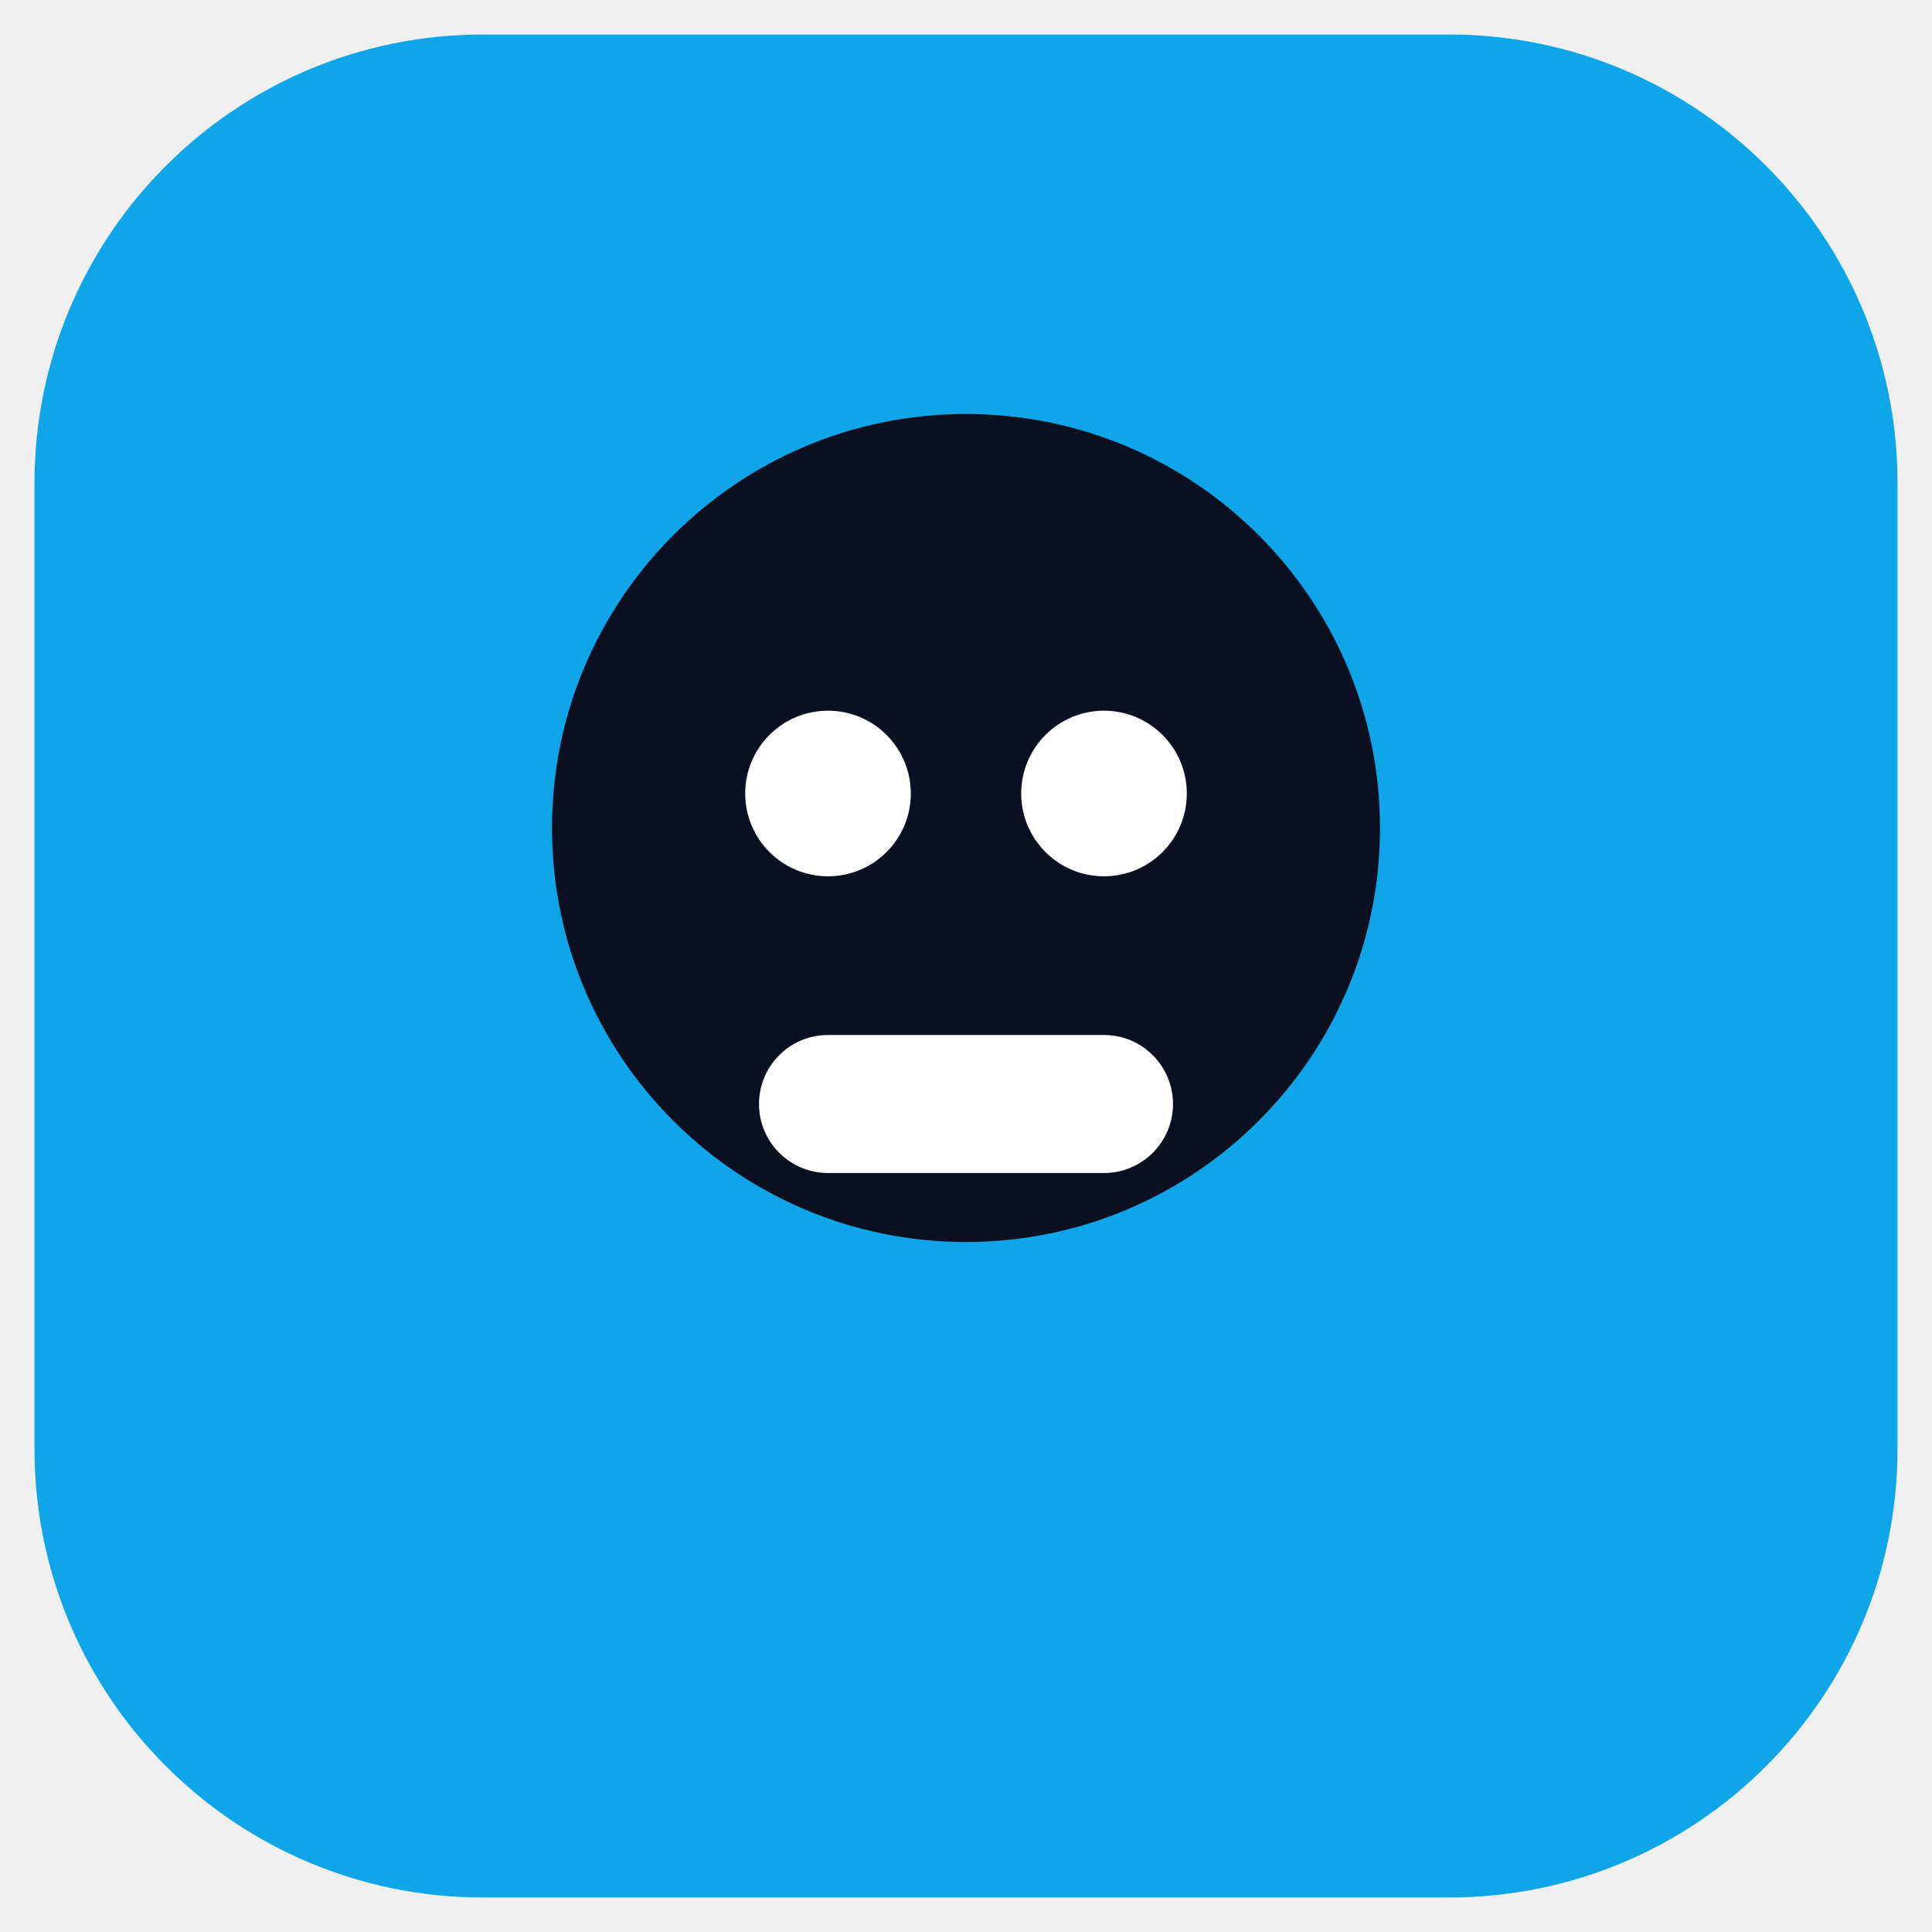
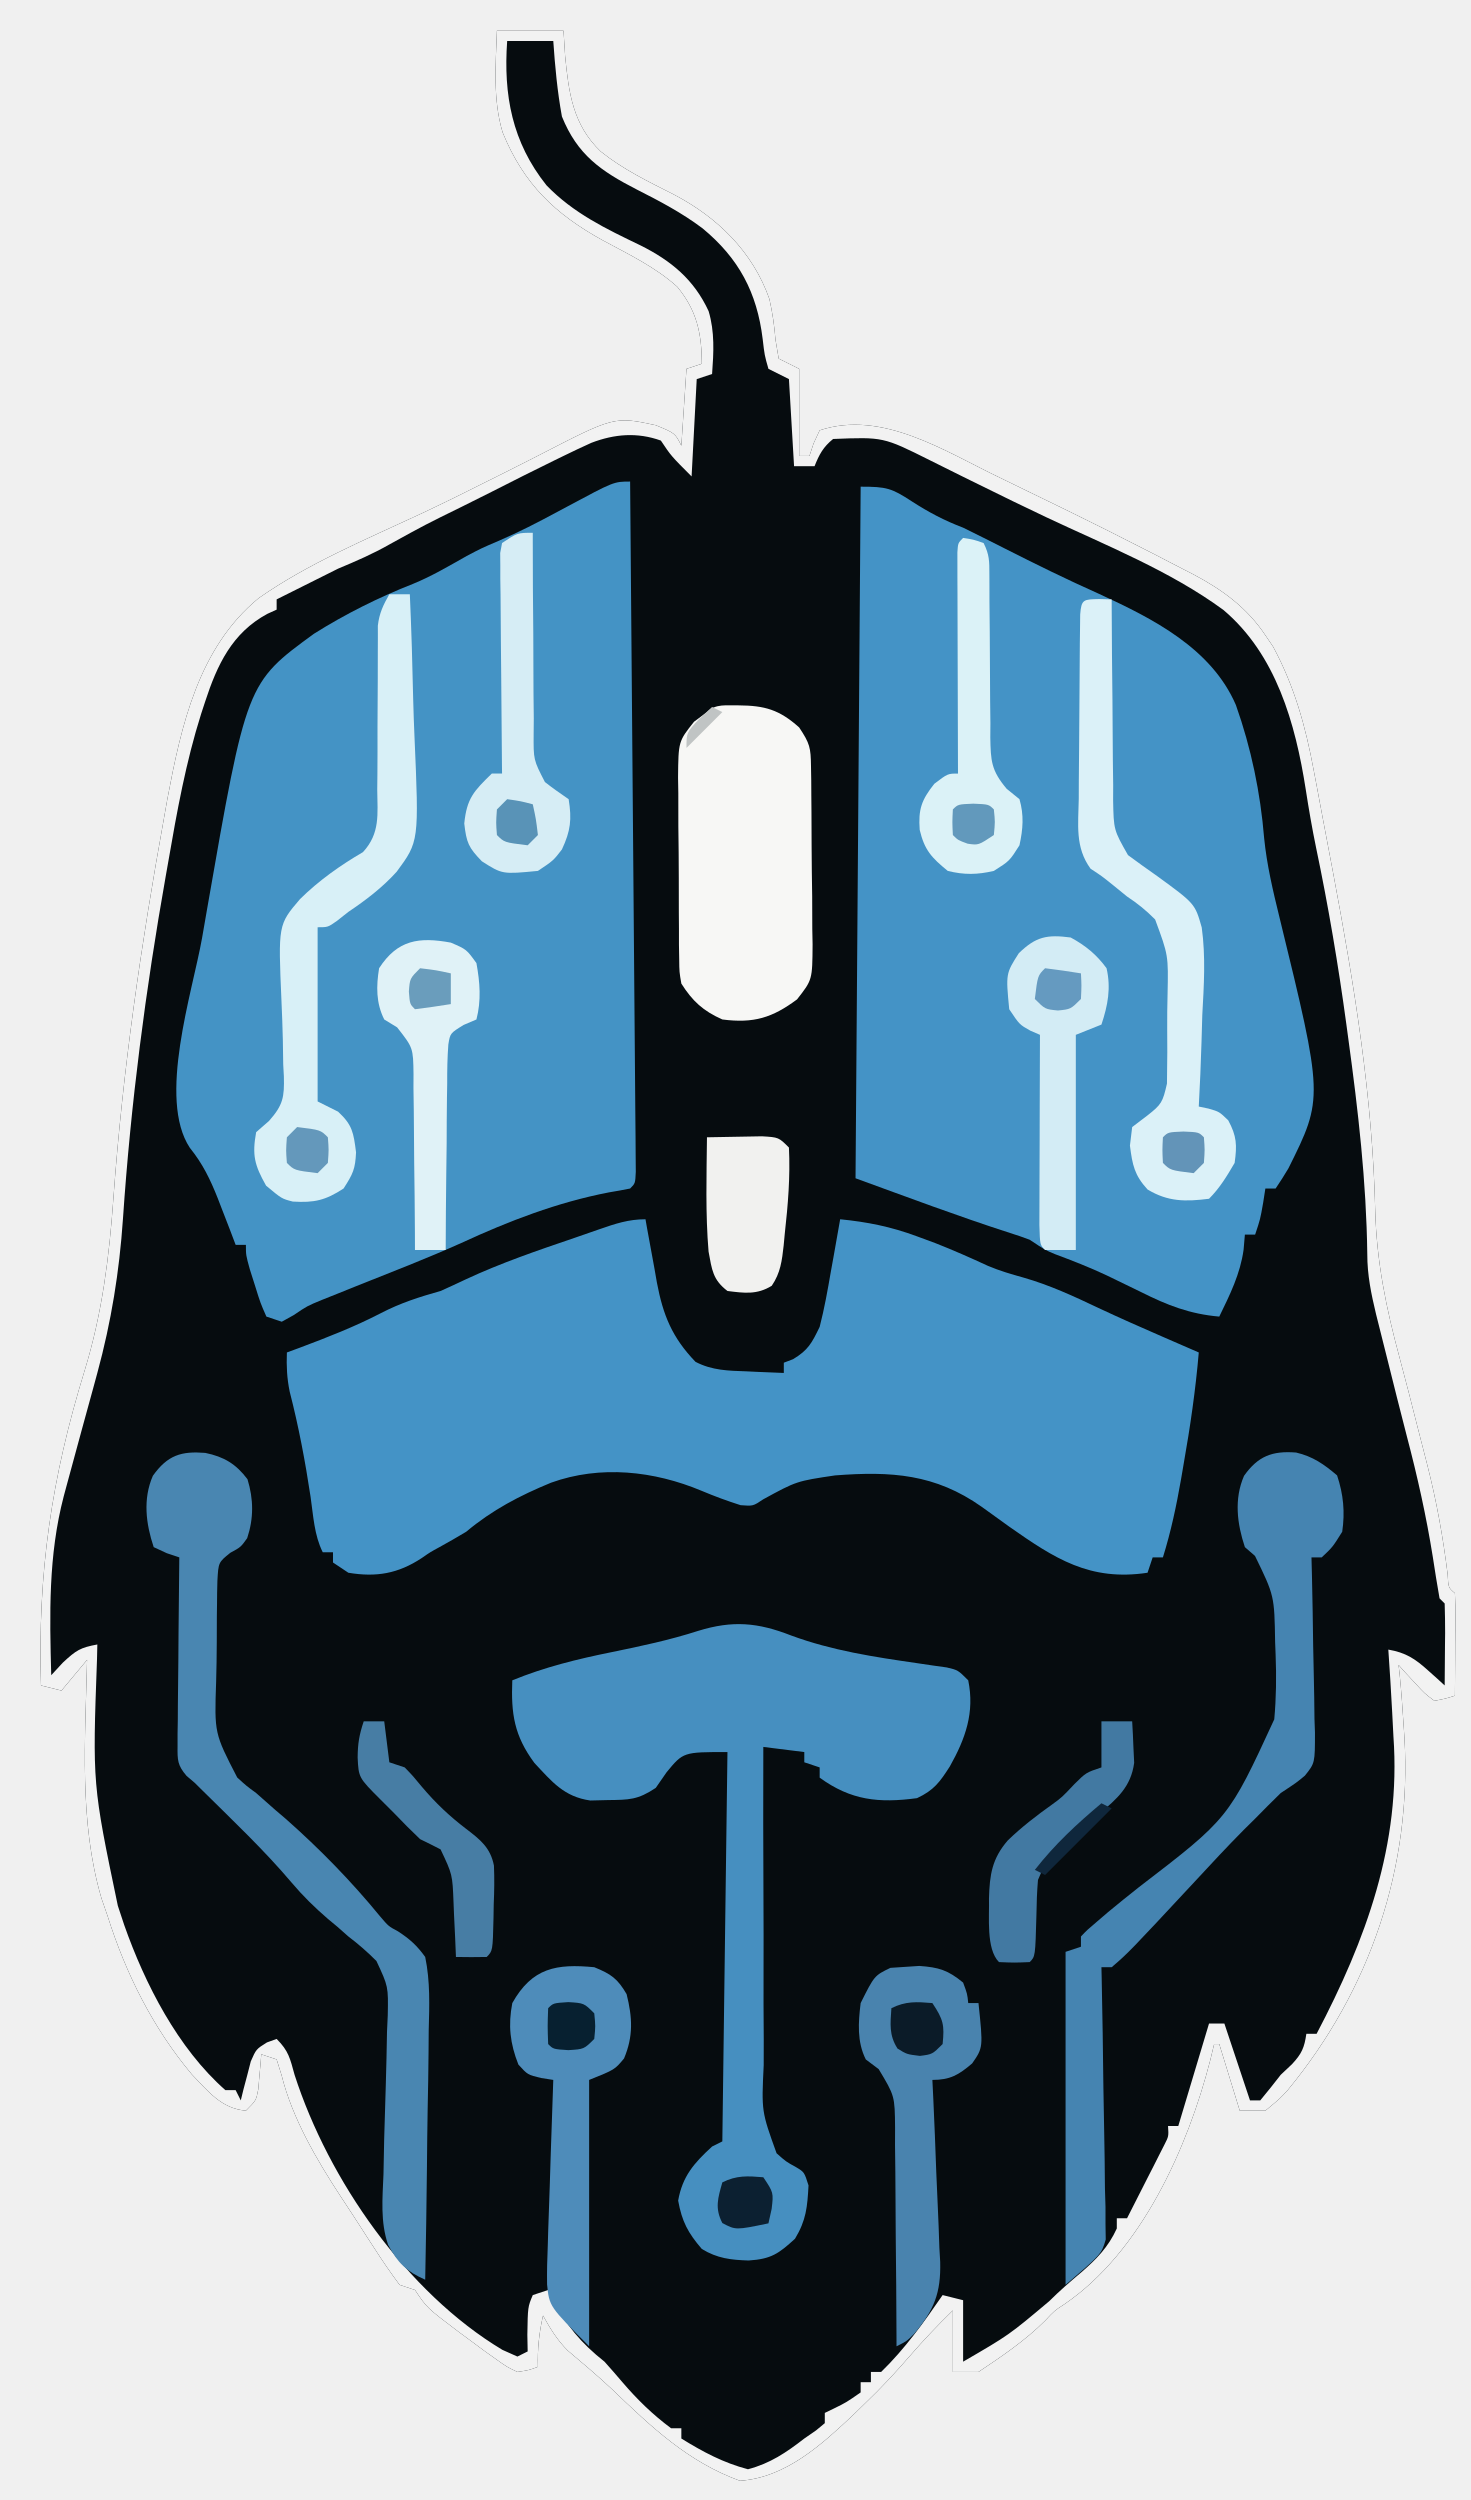
- <svg xmlns="http://www.w3.org/2000/svg" width="28" height="28" viewBox="0 0 28 28" fill="none">
-   <rect x="1" y="1" width="26" height="26" rx="6" fill="#0ea5e9" stroke="#0ea5e9" />
-   <circle cx="14" cy="12" r="6" fill="#0b1020" />
-   <circle cx="12" cy="11.5" r="1.2" fill="white" />
-   <circle cx="16" cy="11.5" r="1.2" fill="white" />
-   <rect x="11" y="15" width="6" height="2" rx="1" fill="white" />
+ <svg xmlns="http://www.w3.org/2000/svg" id="svg" version="1.1" style="display: block;" viewBox="0 0 287 488">
+   <path d="M0 0 C4.29 0 8.58 0 13 0 C13.103 1.629 13.206 3.259 13.312 4.938 C14.017 12.156 14.831 18.355 20.25 23.562 C24.614 27.07 29.518 29.424 34.485 31.945 C43.034 36.402 49.935 43.13 53.188 52.375 C53.804 55.124 54.149 57.535 54.375 60.312 C54.581 61.529 54.788 62.746 55 64 C56.32 64.66 57.64 65.32 59 66 C59 71.61 59 77.22 59 83 C59.66 83 60.32 83 61 83 C61.402 81.793 61.402 81.793 61.812 80.562 C62.204 79.717 62.596 78.871 63 78 C75.226 73.925 87.542 82.171 98.312 87.312 C102.215 89.195 106.109 91.093 110 93 C111.169 93.572 111.169 93.572 112.361 94.155 C116.928 96.397 121.472 98.681 126 101 C126.671 101.342 127.341 101.683 128.032 102.035 C130.068 103.077 132.097 104.13 134.125 105.188 C134.729 105.496 135.333 105.805 135.955 106.124 C141.679 109.147 146.533 112.717 150.125 118.188 C150.809 119.199 150.809 119.199 151.508 120.23 C155.666 127.948 157.847 135.796 159.438 144.375 C159.644 145.455 159.851 146.535 160.064 147.648 C160.5 149.938 160.93 152.23 161.354 154.522 C161.987 157.927 162.637 161.329 163.289 164.73 C167.354 186.303 170.935 208.207 171.438 230.188 C171.699 240.243 173.573 249.362 176.203 259.045 C177.433 263.604 178.597 268.179 179.755 272.757 C180.357 275.134 180.968 277.509 181.588 279.882 C183.409 286.996 184.68 294.027 185.581 301.317 C185.716 303.913 185.716 303.913 187 305 C187.087 306.489 187.107 307.981 187.098 309.473 C187.094 310.372 187.091 311.271 187.088 312.197 C187.08 313.143 187.071 314.088 187.062 315.062 C187.058 316.012 187.053 316.961 187.049 317.939 C187.037 320.293 187.021 322.646 187 325 C185.12 325.59 185.12 325.59 183 326 C181.078 324.566 181.078 324.566 179.25 322.562 C178.636 321.904 178.023 321.245 177.391 320.566 C176.932 320.049 176.473 319.533 176 319 C176.072 319.634 176.144 320.268 176.219 320.922 C176.553 324.279 176.788 327.633 177 331 C177.071 332.07 177.071 332.07 177.144 333.161 C178.621 358.438 170.484 382.392 154.406 401.938 C152.875 403.625 152.875 403.625 150 406 C148.35 406 146.7 406 145 406 C143.68 401.71 142.36 397.42 141 393 C140.67 393 140.34 393 140 393 C139.755 394.018 139.51 395.037 139.258 396.086 C134.84 413.237 125.784 433.571 110.734 443.809 C108.859 445.019 108.859 445.019 107 447 C103.128 450.872 98.546 453.969 94 457 C92.35 457 90.7 457 89 457 C89 453.04 89 449.08 89 445 C86.019 447.891 83.218 450.86 80.5 454 C77.774 457.135 75.009 460.131 72 463 C71.292 463.691 70.585 464.382 69.855 465.094 C63.526 471.075 56.482 477.615 47.438 478.25 C37.298 474.563 30.169 467.763 22.528 460.438 C19.715 457.79 16.757 455.306 13.805 452.816 C11.741 450.74 10.411 448.555 9 446 C8.222 449.406 7.9 452.508 8 456 C6.262 456.656 6.262 456.656 4 457 C1.957 456.031 1.957 456.031 -0.188 454.5 C-0.966 453.947 -1.745 453.394 -2.547 452.824 C-3.356 452.222 -4.166 451.62 -5 451 C-5.83 450.388 -6.66 449.775 -7.516 449.145 C-13.678 444.483 -13.678 444.483 -16 441 C-16.99 440.67 -17.98 440.34 -19 440 C-20.729 437.676 -22.318 435.373 -23.875 432.938 C-24.323 432.248 -24.772 431.558 -25.234 430.848 C-26.113 429.492 -26.989 428.134 -27.861 426.773 C-28.734 425.414 -29.624 424.064 -30.52 422.719 C-35.188 415.6 -39.968 407.412 -42.02 399.129 C-42.505 397.58 -42.505 397.58 -43 396 C-43.99 395.67 -44.98 395.34 -46 395 C-46.049 395.626 -46.098 396.253 -46.148 396.898 C-46.223 397.716 -46.298 398.533 -46.375 399.375 C-46.445 400.187 -46.514 400.999 -46.586 401.836 C-47 404 -47 404 -49 406 C-53.764 405.621 -56.414 402.178 -59.559 398.914 C-67.147 389.857 -72.456 379.23 -76 368 C-76.392 366.868 -76.784 365.736 -77.188 364.57 C-81.615 349.536 -80.357 333.518 -80 318 C-81.65 319.98 -83.3 321.96 -85 324 C-86.32 323.67 -87.64 323.34 -89 323 C-89.676 300.971 -86.942 282.471 -80.463 261.482 C-77.042 250.321 -75.681 239.387 -74.854 227.788 C-73.043 202.884 -69.453 178.309 -65 153.75 C-64.775 152.484 -64.551 151.219 -64.319 149.915 C-61.618 135.593 -58.246 120.419 -46.527 110.773 C-36.778 103.932 -25.453 99.258 -14.707 94.227 C-10.351 92.18 -6.046 90.044 -1.75 87.875 C-0.451 87.226 0.849 86.578 2.148 85.93 C4.101 84.956 6.048 83.975 7.985 82.974 C22.92 75.261 22.92 75.261 31 77 C34.779 78.559 34.779 78.559 36 81 C36.33 76.05 36.66 71.1 37 66 C37.99 65.67 38.98 65.34 40 65 C39.972 59.045 39.02 54.618 35.191 49.969 C30.926 46.136 25.745 43.652 20.725 40.948 C11.31 35.772 5.212 29.894 1.125 19.875 C-0.821 13.491 -0.235 6.595 0 0 Z " transform="translate(97,6)" style="fill: #060C0F;" />
+   <path d="M0 0 C0.154 17.845 0.302 35.691 0.443 53.536 C0.509 61.821 0.576 70.107 0.648 78.392 C0.711 85.611 0.77 92.83 0.825 100.048 C0.854 103.873 0.885 107.698 0.921 111.522 C0.954 115.118 0.982 118.714 1.007 122.31 C1.021 124.267 1.041 126.224 1.061 128.181 C1.072 129.913 1.072 129.913 1.082 131.679 C1.091 132.688 1.099 133.697 1.107 134.737 C1 137 1 137 0 138 C-1.369 138.28 -2.746 138.522 -4.125 138.75 C-14.226 140.701 -23.643 144.331 -32.947 148.629 C-39.703 151.663 -46.621 154.328 -53.5 157.07 C-54.652 157.534 -55.805 157.998 -56.992 158.477 C-58.027 158.89 -59.062 159.303 -60.128 159.729 C-63.046 160.933 -63.046 160.933 -65.688 162.72 C-66.451 163.143 -67.214 163.565 -68 164 C-68.99 163.67 -69.98 163.34 -71 163 C-72.168 160.348 -72.168 160.348 -73.188 157.062 C-73.532 155.981 -73.876 154.899 -74.23 153.785 C-75 151 -75 151 -75 149 C-75.66 149 -76.32 149 -77 149 C-77.375 148.01 -77.75 147.02 -78.137 146 C-78.652 144.666 -79.169 143.333 -79.688 142 C-80.09 140.957 -80.09 140.957 -80.5 139.892 C-81.966 136.204 -83.426 133.173 -85.938 130.062 C-92.286 120.468 -85.458 99.762 -83.562 89.125 C-83.246 87.307 -82.93 85.49 -82.615 83.672 C-74.883 39.315 -74.883 39.315 -61.703 29.699 C-55.619 25.875 -49.1 22.61 -42.414 19.984 C-38.738 18.486 -35.368 16.481 -31.914 14.535 C-29 13 -29 13 -25.633 11.562 C-21.715 9.878 -17.999 7.962 -14.25 5.938 C-13.591 5.586 -12.933 5.235 -12.254 4.873 C-3.171 0 -3.171 0 0 0 Z " transform="translate(123,94)" style="fill: #4493C5;" />
+   <path d="M0 0 C5.068 0 6.02 0.276 10 2.875 C13.271 4.991 16.358 6.619 20 8 C22.677 9.315 25.341 10.648 28 12 C34.135 15.112 40.277 18.138 46.562 20.938 C57.051 25.761 68.467 31.536 73.25 42.625 C76.239 51.067 78.031 59.705 78.762 68.617 C79.281 73.812 80.482 78.894 81.727 83.957 C90.354 119.296 90.354 119.296 83.5 133.062 C82.701 134.396 81.881 135.719 81 137 C80.34 137 79.68 137 79 137 C78.856 137.928 78.711 138.856 78.562 139.812 C78 143 78 143 77 146 C76.34 146 75.68 146 75 146 C74.918 146.969 74.835 147.939 74.75 148.938 C74.1 153.671 72.077 157.74 70 162 C64.198 161.49 59.866 159.784 54.688 157.188 C53.19 156.457 51.691 155.729 50.191 155.004 C49.474 154.656 48.756 154.308 48.016 153.95 C44.704 152.389 41.312 151.067 37.883 149.789 C36 149 36 149 33 147 C31.744 146.52 30.471 146.087 29.188 145.688 C19.028 142.417 9.028 138.647 -1 135 C-0.67 90.45 -0.34 45.9 0 0 Z " transform="translate(168,95)" style="fill: #4493C6;" />
+   <path d="M0 0 C0.1 0.574 0.2 1.149 0.304 1.741 C0.771 4.372 1.26 6.998 1.75 9.625 C1.907 10.529 2.065 11.432 2.227 12.363 C3.432 18.718 5.19 23.084 9.766 27.832 C12.989 29.517 16.188 29.57 19.75 29.688 C20.796 29.739 20.796 29.739 21.863 29.791 C23.575 29.873 25.287 29.938 27 30 C27 29.34 27 28.68 27 28 C27.598 27.773 28.196 27.546 28.812 27.312 C31.773 25.536 32.476 24.142 34 21 C34.923 17.429 35.56 13.821 36.188 10.188 C36.365 9.208 36.542 8.229 36.725 7.221 C37.159 4.815 37.584 2.409 38 0 C43.329 0.531 47.882 1.442 52.938 3.312 C54.148 3.76 55.358 4.207 56.605 4.668 C60.09 6.035 63.48 7.537 66.875 9.109 C69.138 10.058 71.385 10.723 73.75 11.375 C78.894 12.847 83.57 15.011 88.395 17.305 C92.503 19.236 96.65 21.064 100.812 22.875 C101.881 23.341 101.881 23.341 102.971 23.815 C104.647 24.545 106.323 25.273 108 26 C107.381 33.303 106.337 40.472 105.062 47.688 C104.893 48.681 104.723 49.674 104.549 50.697 C103.638 55.91 102.576 60.947 101 66 C100.34 66 99.68 66 99 66 C98.67 66.99 98.34 67.98 98 69 C86.709 70.703 79.865 66.219 71 60 C69.205 58.713 67.413 57.422 65.625 56.125 C56.548 49.722 47.995 49.153 37 50 C29.49 51.113 29.49 51.113 22.98 54.668 C21 56 21 56 18.566 55.812 C15.96 54.987 13.458 54.06 10.938 53 C1.661 49.112 -8.82 47.954 -18.434 51.422 C-24.53 53.929 -29.915 56.735 -35 61 C-36.716 62.017 -38.434 63.032 -40.188 63.984 C-42.009 64.972 -42.009 64.972 -43.688 66.141 C-48.297 69.171 -52.523 69.913 -58 69 C-58.99 68.34 -59.98 67.68 -61 67 C-61 66.34 -61 65.68 -61 65 C-61.66 65 -62.32 65 -63 65 C-64.675 61.65 -64.836 57.865 -65.375 54.188 C-66.422 47.24 -67.698 40.472 -69.449 33.664 C-69.994 31.028 -70.102 28.682 -70 26 C-69.178 25.697 -68.355 25.394 -67.508 25.082 C-62.081 23.045 -56.775 20.983 -51.625 18.312 C-47.81 16.334 -44.146 15.164 -40 14 C-38.365 13.271 -36.742 12.518 -35.125 11.75 C-28.233 8.532 -21.095 6.101 -13.904 3.65 C-12.272 3.093 -10.643 2.524 -9.016 1.953 C-5.893 0.871 -3.33 0 0 0 Z " transform="translate(126,238)" style="fill: #4493C6;" />
+   <path d="M0 0 C4.29 0 8.58 0 13 0 C13.103 1.629 13.206 3.259 13.312 4.938 C14.017 12.156 14.831 18.355 20.25 23.562 C24.614 27.07 29.518 29.424 34.485 31.945 C43.034 36.402 49.935 43.13 53.188 52.375 C53.804 55.124 54.149 57.535 54.375 60.312 C54.581 61.529 54.788 62.746 55 64 C56.32 64.66 57.64 65.32 59 66 C59 71.61 59 77.22 59 83 C59.66 83 60.32 83 61 83 C61.402 81.793 61.402 81.793 61.812 80.562 C62.204 79.717 62.596 78.871 63 78 C75.226 73.925 87.542 82.171 98.312 87.312 C102.215 89.195 106.109 91.093 110 93 C111.169 93.572 111.169 93.572 112.361 94.155 C116.928 96.397 121.472 98.681 126 101 C126.671 101.342 127.341 101.683 128.032 102.035 C130.068 103.077 132.097 104.13 134.125 105.188 C134.729 105.496 135.333 105.805 135.955 106.124 C141.679 109.147 146.533 112.717 150.125 118.188 C150.809 119.199 150.809 119.199 151.508 120.23 C155.666 127.948 157.847 135.796 159.438 144.375 C159.644 145.455 159.851 146.535 160.064 147.648 C160.5 149.938 160.93 152.23 161.354 154.522 C161.987 157.927 162.637 161.329 163.289 164.73 C167.354 186.303 170.935 208.207 171.438 230.188 C171.699 240.243 173.573 249.362 176.203 259.045 C177.433 263.604 178.597 268.179 179.755 272.757 C180.357 275.134 180.968 277.509 181.588 279.882 C183.409 286.996 184.68 294.027 185.581 301.317 C185.716 303.913 185.716 303.913 187 305 C187.087 306.489 187.107 307.981 187.098 309.473 C187.094 310.372 187.091 311.271 187.088 312.197 C187.08 313.143 187.071 314.088 187.062 315.062 C187.058 316.012 187.053 316.961 187.049 317.939 C187.037 320.293 187.021 322.646 187 325 C185.12 325.59 185.12 325.59 183 326 C181.078 324.566 181.078 324.566 179.25 322.562 C178.636 321.904 178.023 321.245 177.391 320.566 C176.932 320.049 176.473 319.533 176 319 C176.072 319.634 176.144 320.268 176.219 320.922 C176.553 324.279 176.788 327.633 177 331 C177.071 332.07 177.071 332.07 177.144 333.161 C178.621 358.438 170.484 382.392 154.406 401.938 C152.875 403.625 152.875 403.625 150 406 C148.35 406 146.7 406 145 406 C143.68 401.71 142.36 397.42 141 393 C140.67 393 140.34 393 140 393 C139.755 394.018 139.51 395.037 139.258 396.086 C134.84 413.237 125.784 433.571 110.734 443.809 C108.859 445.019 108.859 445.019 107 447 C103.128 450.872 98.546 453.969 94 457 C92.35 457 90.7 457 89 457 C89 453.04 89 449.08 89 445 C86.019 447.891 83.218 450.86 80.5 454 C77.774 457.135 75.009 460.131 72 463 C71.292 463.691 70.585 464.382 69.855 465.094 C63.526 471.075 56.482 477.615 47.438 478.25 C37.298 474.563 30.169 467.763 22.528 460.438 C19.715 457.79 16.757 455.306 13.805 452.816 C11.741 450.74 10.411 448.555 9 446 C8.222 449.406 7.9 452.508 8 456 C6.262 456.656 6.262 456.656 4 457 C1.957 456.031 1.957 456.031 -0.188 454.5 C-0.966 453.947 -1.745 453.394 -2.547 452.824 C-3.356 452.222 -4.166 451.62 -5 451 C-5.83 450.388 -6.66 449.775 -7.516 449.145 C-13.678 444.483 -13.678 444.483 -16 441 C-16.99 440.67 -17.98 440.34 -19 440 C-20.729 437.676 -22.318 435.373 -23.875 432.938 C-24.323 432.248 -24.772 431.558 -25.234 430.848 C-26.113 429.492 -26.989 428.134 -27.861 426.773 C-28.734 425.414 -29.624 424.064 -30.52 422.719 C-35.188 415.6 -39.968 407.412 -42.02 399.129 C-42.505 397.58 -42.505 397.58 -43 396 C-43.99 395.67 -44.98 395.34 -46 395 C-46.049 395.626 -46.098 396.253 -46.148 396.898 C-46.223 397.716 -46.298 398.533 -46.375 399.375 C-46.445 400.187 -46.514 400.999 -46.586 401.836 C-47 404 -47 404 -49 406 C-53.764 405.621 -56.414 402.178 -59.559 398.914 C-67.147 389.857 -72.456 379.23 -76 368 C-76.392 366.868 -76.784 365.736 -77.188 364.57 C-81.615 349.536 -80.357 333.518 -80 318 C-81.65 319.98 -83.3 321.96 -85 324 C-86.32 323.67 -87.64 323.34 -89 323 C-89.676 300.971 -86.942 282.471 -80.463 261.482 C-77.042 250.321 -75.681 239.387 -74.854 227.788 C-73.043 202.884 -69.453 178.309 -65 153.75 C-64.775 152.484 -64.551 151.219 -64.319 149.915 C-61.618 135.593 -58.246 120.419 -46.527 110.773 C-36.778 103.932 -25.453 99.258 -14.707 94.227 C-10.351 92.18 -6.046 90.044 -1.75 87.875 C-0.451 87.226 0.849 86.578 2.148 85.93 C4.101 84.956 6.048 83.975 7.985 82.974 C22.92 75.261 22.92 75.261 31 77 C34.779 78.559 34.779 78.559 36 81 C36.33 76.05 36.66 71.1 37 66 C37.99 65.67 38.98 65.34 40 65 C39.972 59.045 39.02 54.618 35.191 49.969 C30.926 46.136 25.745 43.652 20.725 40.948 C11.31 35.772 5.212 29.894 1.125 19.875 C-0.821 13.491 -0.235 6.595 0 0 Z M2 2 C1.251 12.562 2.955 21.758 9.688 30.188 C14.936 35.628 21.287 38.657 28.012 41.895 C34.009 44.887 38.471 48.573 41.32 54.73 C42.534 58.783 42.309 62.818 42 67 C41.01 67.33 40.02 67.66 39 68 C38.67 74.27 38.34 80.54 38 87 C34 83 34 83 32 80 C27.394 78.342 22.946 78.713 18.438 80.438 C16.61 81.259 14.799 82.118 13 83 C12.413 83.286 11.826 83.572 11.221 83.866 C7.141 85.86 3.088 87.904 -0.958 89.965 C-2.932 90.966 -4.911 91.952 -6.895 92.934 C-14.004 96.426 -14.004 96.426 -20.938 100.25 C-24.206 102.117 -27.53 103.549 -31 105 C-33.008 105.984 -35.009 106.983 -37 108 C-39 109 -41 110 -43 111 C-43 111.66 -43 112.32 -43 113 C-43.886 113.402 -43.886 113.402 -44.789 113.812 C-51.695 117.522 -54.62 123.789 -56.969 130.996 C-57.226 131.781 -57.484 132.567 -57.749 133.376 C-60.714 142.774 -62.45 152.367 -64.125 162.062 C-64.294 163.015 -64.462 163.967 -64.636 164.948 C-68.573 187.186 -71.475 209.398 -73 231.938 C-73.71 242.29 -75.281 251.994 -78 262 C-78.357 263.315 -78.357 263.315 -78.721 264.656 C-79.498 267.501 -80.28 270.344 -81.062 273.188 C-82.051 276.789 -83.032 280.393 -84 284 C-84.185 284.687 -84.37 285.373 -84.561 286.081 C-87.584 297.662 -87.318 309.115 -87 321 C-85.886 319.793 -85.886 319.793 -84.75 318.562 C-82.112 316.104 -81.325 315.618 -78 315 C-78.021 315.941 -78.042 316.882 -78.063 317.851 C-78.953 342.282 -78.953 342.282 -74 366 C-73.588 367.245 -73.175 368.49 -72.75 369.773 C-68.696 381.289 -62.268 393.841 -53 402 C-52.34 402 -51.68 402 -51 402 C-50.67 402.66 -50.34 403.32 -50 404 C-49.83 403.301 -49.66 402.603 -49.484 401.883 C-49.242 400.973 -49 400.063 -48.75 399.125 C-48.518 398.22 -48.286 397.315 -48.047 396.383 C-47 394 -47 394 -44.891 392.68 C-43.955 392.343 -43.955 392.343 -43 392 C-40.635 394.365 -40.389 395.801 -39.5 399 C-32.858 419.596 -17.623 441.484 1.062 452.688 C2.032 453.121 3.001 453.554 4 454 C4.66 453.67 5.32 453.34 6 453 C5.979 451.928 5.959 450.855 5.938 449.75 C6.028 444.297 6.028 444.297 7 442 C7.99 441.67 8.98 441.34 10 441 C10.248 441.536 10.495 442.072 10.75 442.625 C13.511 447.871 16.378 451.345 21 455 C22.166 456.295 23.31 457.609 24.438 458.938 C27.395 462.392 30.35 465.284 34 468 C34.66 468 35.32 468 36 468 C36 468.66 36 469.32 36 470 C40.2 472.604 44.204 474.739 49 476 C53.338 474.862 56.484 472.729 60 470 C60.762 469.473 61.524 468.946 62.309 468.402 C62.867 467.94 63.425 467.477 64 467 C64 466.34 64 465.68 64 465 C64.598 464.711 65.196 464.423 65.812 464.125 C68.193 462.953 68.193 462.953 71 461 C71 460.34 71 459.68 71 459 C71.66 459 72.32 459 73 459 C73 458.34 73 457.68 73 457 C73.66 457 74.32 457 75 457 C79.606 452.533 83.376 447.271 87 442 C88.32 442.33 89.64 442.66 91 443 C91 446.96 91 450.92 91 455 C99.936 449.812 99.936 449.812 107.812 443.188 C109.819 441.181 111.895 439.39 114.062 437.562 C117.055 434.965 119.326 432.661 121 429 C121 428.34 121 427.68 121 427 C121.66 427 122.32 427 123 427 C124.338 424.377 125.671 421.752 127 419.125 C127.382 418.379 127.763 417.632 128.156 416.863 C128.517 416.148 128.878 415.432 129.25 414.695 C129.585 414.035 129.92 413.376 130.266 412.696 C131.132 411.002 131.132 411.002 131 409 C131.66 409 132.32 409 133 409 C134.98 402.4 136.96 395.8 139 389 C139.99 389 140.98 389 142 389 C143.65 393.95 145.3 398.9 147 404 C147.66 404 148.32 404 149 404 C150.366 402.36 151.695 400.689 153 399 C153.722 398.319 154.444 397.639 155.188 396.938 C157.091 394.902 157.612 393.719 158 391 C158.66 391 159.32 391 160 391 C169.639 372.642 176.499 353.991 175 333 C174.915 331.414 174.833 329.828 174.754 328.242 C174.541 324.158 174.283 320.08 174 316 C177.392 316.593 179.211 317.767 181.75 320.062 C182.364 320.61 182.977 321.158 183.609 321.723 C184.068 322.144 184.527 322.566 185 323 C185.027 320.354 185.047 317.708 185.062 315.062 C185.071 314.308 185.079 313.553 185.088 312.775 C185.097 310.85 185.052 308.925 185 307 C184.67 306.67 184.34 306.34 184 306 C183.526 303.314 183.096 300.633 182.688 297.938 C181.413 289.956 179.683 282.209 177.624 274.395 C176.317 269.377 175.07 264.343 173.812 259.312 C173.55 258.272 173.288 257.232 173.018 256.16 C172.771 255.175 172.524 254.19 172.27 253.176 C172.049 252.298 171.828 251.421 171.601 250.517 C170.658 246.566 169.886 242.88 169.895 238.809 C169.714 224.628 168.11 210.782 166.188 196.75 C166.063 195.825 165.938 194.9 165.809 193.947 C164.236 182.367 162.3 170.922 159.903 159.483 C159.12 155.703 158.471 151.913 157.88 148.099 C155.862 135.167 152.07 121.733 141.805 113.059 C131.415 105.433 118.83 100.44 107.223 94.961 C102.875 92.905 98.555 90.8 94.246 88.664 C93.13 88.115 92.014 87.566 90.865 87.001 C88.713 85.942 86.566 84.874 84.424 83.796 C75.421 79.3 75.421 79.3 65.625 79.688 C63.691 81.249 62.916 82.709 62 85 C60.68 85 59.36 85 58 85 C57.67 79.39 57.34 73.78 57 68 C55.68 67.34 54.36 66.68 53 66 C52.242 63.355 52.242 63.355 51.875 60.188 C50.766 51.077 47.219 44.427 40.125 38.562 C36.082 35.525 31.802 33.281 27.312 31 C20.259 27.385 15.694 24.194 12.688 16.75 C11.79 11.852 11.341 6.965 11 2 C8.03 2 5.06 2 2 2 Z " transform="translate(97,6)" style="fill: #F2F2F2;" />
+   <path d="M0 0 C8.002 2.952 16.196 4.189 24.613 5.405 C26.114 5.628 26.114 5.628 27.645 5.855 C28.544 5.981 29.444 6.106 30.37 6.235 C32.562 6.75 32.562 6.75 34.562 8.75 C35.846 15.018 34.022 20.138 30.961 25.574 C29.009 28.61 27.887 30.194 24.562 31.75 C17.109 32.749 11.668 32.19 5.562 27.75 C5.562 27.09 5.562 26.43 5.562 25.75 C4.572 25.42 3.583 25.09 2.562 24.75 C2.562 24.09 2.562 23.43 2.562 22.75 C-0.077 22.42 -2.717 22.09 -5.438 21.75 C-5.469 31.686 -5.463 41.622 -5.409 51.558 C-5.385 56.172 -5.374 60.785 -5.393 65.399 C-5.41 69.854 -5.394 74.308 -5.354 78.763 C-5.345 80.46 -5.347 82.158 -5.363 83.856 C-5.799 92.885 -5.799 92.885 -2.848 101.068 C-1.009 102.704 -1.009 102.704 0.982 103.797 C2.562 104.75 2.562 104.75 3.387 107.348 C3.155 111.521 2.951 114.106 0.75 117.75 C-2.45 120.676 -3.896 121.715 -8.312 122 C-11.779 121.886 -14.42 121.594 -17.438 119.75 C-20.149 116.599 -21.318 114.409 -22.062 110.312 C-21.226 105.546 -18.951 102.973 -15.438 99.75 C-14.777 99.42 -14.117 99.09 -13.438 98.75 C-13.107 73.67 -12.777 48.59 -12.438 22.75 C-21.063 22.747 -21.063 22.747 -24.312 26.688 C-25.014 27.698 -25.715 28.709 -26.438 29.75 C-29.958 32.097 -31.638 32.077 -35.812 32.125 C-37.495 32.168 -37.495 32.168 -39.211 32.211 C-44.34 31.478 -46.691 28.549 -50.125 24.875 C-54.062 19.555 -54.699 15.295 -54.438 8.75 C-48.078 6.152 -41.785 4.614 -35.062 3.25 C-29.337 2.079 -23.715 0.888 -18.148 -0.906 C-11.426 -2.975 -6.535 -2.556 0 0 Z " transform="translate(154.4375,319.25)" style="fill: #468FC0;" />
+   <path d="M0 0 C3.277 0.762 5.471 2.306 8 4.465 C9.237 8.176 9.563 11.609 9 15.465 C7.125 18.465 7.125 18.465 5 20.465 C4.34 20.465 3.68 20.465 3 20.465 C3.031 21.681 3.063 22.896 3.095 24.149 C3.204 28.668 3.273 33.187 3.33 37.707 C3.36 39.662 3.401 41.616 3.453 43.571 C3.526 46.383 3.559 49.194 3.586 52.008 C3.617 52.879 3.648 53.75 3.68 54.647 C3.683 60.61 3.683 60.61 1.714 63.074 C0.124 64.4 0.124 64.4 -3 66.465 C-4.687 68.111 -6.355 69.777 -8 71.465 C-8.736 72.192 -9.472 72.919 -10.23 73.668 C-13.48 76.949 -16.613 80.326 -19.75 83.715 C-32.67 97.594 -32.67 97.594 -36 100.465 C-36.66 100.465 -37.32 100.465 -38 100.465 C-37.984 101.153 -37.969 101.841 -37.953 102.55 C-37.798 109.72 -37.692 116.89 -37.615 124.061 C-37.584 126.737 -37.533 129.411 -37.472 132.086 C-37.387 135.934 -37.347 139.78 -37.316 143.629 C-37.28 144.823 -37.244 146.017 -37.207 147.247 C-37.206 148.368 -37.206 149.488 -37.205 150.643 C-37.19 151.625 -37.174 152.606 -37.158 153.617 C-38 156.465 -38 156.465 -45 162.465 C-45 141.015 -45 119.565 -45 97.465 C-43.515 96.97 -43.515 96.97 -42 96.465 C-42 95.805 -42 95.145 -42 94.465 C-40.76 93.165 -40.76 93.165 -38.906 91.598 C-38.175 90.97 -37.444 90.343 -36.691 89.696 C-34.716 88.059 -32.729 86.455 -30.715 84.866 C-13.172 71.406 -13.172 71.406 -4.264 52.081 C-3.878 47.856 -3.833 43.703 -4 39.465 C-4.032 38.646 -4.064 37.827 -4.096 36.983 C-4.242 27.942 -4.242 27.942 -8.023 20.184 C-9.002 19.333 -9.002 19.333 -10 18.465 C-11.524 13.894 -12.136 9.077 -10.164 4.543 C-7.43 0.69 -4.662 -0.362 0 0 Z " transform="translate(253,283.5352)" style="fill: #4584B1;" />
+   <path d="M0 0 C5.081 0.04 7.932 0.83 11.812 4.312 C13.916 7.468 14.072 8.276 14.119 11.888 C14.135 12.813 14.151 13.737 14.167 14.69 C14.175 16.185 14.175 16.185 14.184 17.711 C14.197 19.252 14.197 19.252 14.211 20.823 C14.225 22.997 14.234 25.171 14.238 27.345 C14.25 30.668 14.299 33.99 14.35 37.312 C14.359 39.424 14.366 41.536 14.371 43.648 C14.391 44.641 14.41 45.634 14.43 46.657 C14.385 53.583 14.385 53.583 11.391 57.397 C6.558 60.988 2.944 62.106 -3.188 61.312 C-6.932 59.648 -9.007 57.749 -11.188 54.312 C-11.582 52.043 -11.582 52.043 -11.607 49.531 C-11.631 48.115 -11.631 48.115 -11.656 46.669 C-11.656 45.656 -11.656 44.642 -11.656 43.598 C-11.668 42.026 -11.668 42.026 -11.679 40.422 C-11.69 38.207 -11.693 35.992 -11.688 33.778 C-11.688 30.391 -11.729 27.006 -11.773 23.619 C-11.779 21.466 -11.781 19.313 -11.781 17.16 C-11.798 16.149 -11.814 15.137 -11.831 14.095 C-11.762 7.035 -11.762 7.035 -8.713 3.197 C-7.88 2.575 -7.046 1.953 -6.188 1.312 C-4.48 -0.395 -2.332 0.06 0 0 Z " transform="translate(144.1875,137.6875)" style="fill: #F7F7F5;" />
+   <path d="M0 0 C3.653 0.747 6.014 2.173 8.242 5.145 C9.434 9.046 9.472 12.768 8.18 16.645 C6.93 18.395 6.93 18.395 4.891 19.497 C2.562 21.369 2.562 21.369 2.365 25.005 C2.318 26.503 2.296 28.001 2.293 29.5 C2.282 30.298 2.271 31.096 2.26 31.918 C2.244 33.609 2.239 35.299 2.243 36.99 C2.242 39.557 2.183 42.119 2.119 44.686 C1.776 54.725 1.776 54.725 6.238 63.363 C8.024 64.998 8.024 64.998 9.93 66.395 C11.183 67.495 12.433 68.599 13.68 69.707 C14.675 70.554 14.675 70.554 15.691 71.418 C22.296 77.25 28.524 83.627 34.102 90.445 C35.77 92.406 35.77 92.406 37.615 93.392 C39.899 94.877 41.337 96.169 42.93 98.395 C43.923 103.169 43.746 107.911 43.613 112.762 C43.6 114.166 43.59 115.57 43.583 116.973 C43.557 120.653 43.488 124.332 43.41 128.011 C43.338 131.771 43.307 135.532 43.271 139.293 C43.197 146.661 43.077 154.028 42.93 161.395 C39.346 159.817 37.552 158.134 35.691 154.598 C34.142 150.113 34.597 145.482 34.785 140.801 C34.831 138.531 34.876 136.262 34.92 133.992 C35.013 130.437 35.118 126.882 35.238 123.328 C35.347 119.881 35.412 116.436 35.473 112.988 C35.521 111.931 35.57 110.873 35.62 109.784 C35.731 104.161 35.731 104.161 33.411 99.188 C31.666 97.426 29.901 95.894 27.93 94.395 C27.208 93.756 26.486 93.118 25.742 92.461 C25.144 91.965 24.546 91.468 23.93 90.957 C21.357 88.736 19.059 86.49 16.867 83.895 C11.498 77.55 5.441 71.824 -0.464 65.985 C-1.259 65.198 -1.259 65.198 -2.07 64.395 C-2.591 63.951 -3.113 63.508 -3.649 63.052 C-5.427 60.979 -5.436 59.989 -5.411 57.29 C-5.411 56.47 -5.41 55.649 -5.41 54.804 C-5.395 53.922 -5.379 53.041 -5.363 52.133 C-5.359 51.227 -5.355 50.321 -5.35 49.388 C-5.334 46.494 -5.296 43.601 -5.258 40.707 C-5.243 38.745 -5.229 36.784 -5.217 34.822 C-5.184 30.013 -5.132 25.204 -5.07 20.395 C-5.875 20.126 -6.679 19.858 -7.508 19.582 C-8.353 19.19 -9.199 18.798 -10.07 18.395 C-11.594 13.823 -12.207 9.007 -10.234 4.473 C-7.365 0.429 -4.661 -0.378 0 0 Z " transform="translate(40.07031,283.6055)" style="fill: #4986B1;" />
+   <path d="M0 0 C1.207 0.031 1.207 0.031 2.438 0.062 C2.439 0.64 2.44 1.218 2.442 1.813 C2.462 7.832 2.516 13.85 2.59 19.868 C2.613 22.114 2.628 24.359 2.633 26.605 C2.642 29.835 2.683 33.063 2.73 36.293 C2.727 37.295 2.723 38.297 2.719 39.33 C2.833 45.07 2.833 45.07 5.621 49.978 C7.498 51.367 9.394 52.73 11.308 54.066 C18.7 59.455 18.7 59.455 20.015 64.103 C20.806 69.791 20.442 75.475 20.125 81.188 C20.07 82.924 20.02 84.661 19.975 86.398 C19.854 90.624 19.665 94.841 19.438 99.062 C20.061 99.193 20.685 99.323 21.328 99.457 C23.438 100.062 23.438 100.062 25.188 101.75 C26.853 104.831 26.923 106.594 26.438 110.062 C24.937 112.627 23.546 114.954 21.438 117.062 C16.855 117.64 13.44 117.668 9.438 115.25 C6.857 112.428 6.489 110.459 6 106.688 C6.144 105.491 6.289 104.295 6.438 103.062 C7.419 102.317 8.401 101.571 9.413 100.802 C12.16 98.647 12.399 98.23 13.23 94.577 C13.243 93.265 13.256 91.953 13.27 90.602 C13.278 89.893 13.286 89.184 13.294 88.454 C13.303 86.959 13.296 85.465 13.275 83.971 C13.25 81.699 13.295 79.435 13.346 77.164 C13.508 69.545 13.508 69.545 10.916 62.541 C9.177 60.784 7.498 59.417 5.438 58.062 C4.551 57.341 3.664 56.619 2.75 55.875 C0.51 54.073 0.51 54.073 -1.68 52.641 C-4.738 48.452 -4.073 44.036 -3.988 38.988 C-3.983 37.369 -3.983 37.369 -3.978 35.717 C-3.968 33.438 -3.948 31.159 -3.919 28.881 C-3.875 25.378 -3.858 21.876 -3.846 18.373 C-3.832 16.161 -3.817 13.95 -3.801 11.738 C-3.793 10.684 -3.786 9.63 -3.778 8.544 C-3.766 7.576 -3.753 6.608 -3.74 5.611 C-3.73 4.754 -3.72 3.898 -3.71 3.016 C-3.482 -0.001 -3.049 0.074 0 0 Z " transform="translate(214.5625,116.9375)" style="fill: #DBF1F8;" />
+   <path d="M0 0 C1.32 0 2.64 0 4 0 C4.307 6.9 4.515 13.798 4.659 20.703 C4.719 23.047 4.801 25.39 4.905 27.732 C5.797 48.249 5.797 48.249 1.416 54.182 C-1.414 57.29 -4.519 59.657 -8 62 C-9.12 62.884 -9.12 62.884 -10.263 63.786 C-12 65 -12 65 -14 65 C-14 76.22 -14 87.44 -14 99 C-12.68 99.66 -11.36 100.32 -10 101 C-7.207 103.594 -6.99 105.078 -6.5 108.938 C-6.652 112.189 -7.075 113.116 -8.938 116 C-12.495 118.323 -14.653 118.799 -18.84 118.547 C-21 118 -21 118 -24.062 115.438 C-26.314 111.443 -26.819 109.506 -26 105 C-25.168 104.273 -24.336 103.546 -23.479 102.797 C-20.729 99.695 -20.479 98.148 -20.589 94.074 C-20.63 93.325 -20.672 92.576 -20.715 91.805 C-20.742 90.185 -20.768 88.565 -20.791 86.945 C-20.855 84.416 -20.937 81.891 -21.058 79.363 C-21.704 64.507 -21.704 64.507 -17.442 59.509 C-13.756 55.871 -9.616 52.946 -5.149 50.332 C-1.766 46.661 -2.31 42.945 -2.363 38.125 C-2.353 37.164 -2.343 36.202 -2.332 35.211 C-2.302 32.141 -2.306 29.071 -2.312 26 C-2.304 22.929 -2.288 19.859 -2.261 16.789 C-2.246 14.879 -2.242 12.969 -2.251 11.059 C-2.245 9.758 -2.245 9.758 -2.24 8.43 C-2.241 7.669 -2.243 6.908 -2.245 6.125 C-1.968 3.719 -1.195 2.09 0 0 Z " transform="translate(76,116)" style="fill: #D8F0F7;" />
+   <path d="M0 0 C3.833 0.269 5.615 0.822 8.562 3.25 C9.375 5.438 9.375 5.438 9.562 7.25 C10.223 7.25 10.883 7.25 11.562 7.25 C12.473 15.935 12.473 15.935 10.332 19.027 C7.695 21.274 6.057 22.25 2.562 22.25 C2.655 24.141 2.655 24.141 2.75 26.07 C2.971 30.773 3.151 35.477 3.319 40.182 C3.398 42.214 3.487 44.245 3.588 46.275 C3.732 49.204 3.834 52.132 3.93 55.062 C3.983 55.962 4.035 56.861 4.09 57.788 C4.234 63.838 2.926 67.1 -0.943 71.76 C-2.438 73.25 -2.438 73.25 -4.438 74.25 C-4.439 73.622 -4.44 72.994 -4.442 72.347 C-4.462 65.81 -4.516 59.273 -4.59 52.735 C-4.613 50.296 -4.628 47.856 -4.633 45.417 C-4.642 41.909 -4.683 38.402 -4.73 34.895 C-4.727 33.805 -4.723 32.715 -4.719 31.592 C-4.778 25.372 -4.778 25.372 -7.919 20.147 C-8.75 19.521 -9.581 18.895 -10.438 18.25 C-12.174 14.778 -11.902 11.046 -11.438 7.25 C-8.756 1.886 -8.756 1.886 -5.625 0.375 C-3.749 0.268 -1.874 0.136 0 0 Z " transform="translate(179.4375,383.75)" style="fill: #4983AE;" />
+   <path d="M0 0 C3.268 1.321 4.545 2.219 6.312 5.25 C7.448 9.792 7.653 13.454 5.812 17.812 C4 20 4 20 -1 22 C-1 39.16 -1 56.32 -1 74 C-8.773 66.227 -8.773 66.227 -9.21 61.942 C-9.252 59.394 -9.181 56.87 -9.074 54.324 C-9.048 53.399 -9.021 52.474 -8.994 51.521 C-8.907 48.576 -8.797 45.632 -8.688 42.688 C-8.624 40.687 -8.562 38.686 -8.502 36.686 C-8.351 31.79 -8.181 26.895 -8 22 C-8.788 21.876 -9.575 21.753 -10.387 21.625 C-13 21 -13 21 -14.812 19 C-16.436 14.899 -16.841 11.349 -16 7 C-12.115 0.078 -7.365 -0.701 0 0 Z " transform="translate(116,384)" style="fill: #4E8CBA;" />
+   <path d="M0 0 C2.893 1.571 5.058 3.334 7 6 C7.891 9.879 7.254 13.239 6 17 C4.35 17.66 2.7 18.32 1 19 C1 32.86 1 46.72 1 61 C-0.98 61 -2.96 61 -5 61 C-6 60 -6 60 -6.114 56.123 C-6.113 54.393 -6.108 52.663 -6.098 50.934 C-6.096 50.025 -6.095 49.116 -6.093 48.18 C-6.088 45.266 -6.075 42.352 -6.062 39.438 C-6.057 37.467 -6.053 35.496 -6.049 33.525 C-6.038 28.684 -6.021 23.842 -6 19 C-6.619 18.732 -7.237 18.464 -7.875 18.188 C-10 17 -10 17 -12 14 C-12.672 7.053 -12.672 7.053 -10.125 3.062 C-6.784 -0.18 -4.624 -0.611 0 0 Z " transform="translate(209,183)" style="fill: #D3ECF5;" />
+   <path d="M0 0 C-0.001 0.867 -0.001 0.867 -0.002 1.751 C-0.005 7.77 0.034 13.787 0.098 19.806 C0.116 22.051 0.123 24.297 0.12 26.542 C0.117 29.773 0.153 33 0.195 36.23 C0.186 37.233 0.177 38.235 0.168 39.268 C0.132 44.327 0.132 44.327 2.369 48.654 C3.864 49.835 5.429 50.923 7 52 C7.639 55.976 7.387 58.17 5.688 61.812 C4 64 4 64 1 66 C-5.947 66.672 -5.947 66.672 -9.938 64.125 C-12.552 61.431 -12.941 60.515 -13.375 56.75 C-12.881 51.814 -11.499 50.416 -8 47 C-7.34 47 -6.68 47 -6 47 C-6.007 46.441 -6.013 45.881 -6.02 45.305 C-6.086 39.498 -6.132 33.691 -6.165 27.884 C-6.18 25.715 -6.2 23.546 -6.226 21.377 C-6.263 18.264 -6.28 15.152 -6.293 12.039 C-6.308 11.065 -6.324 10.091 -6.34 9.088 C-6.34 8.187 -6.34 7.286 -6.341 6.358 C-6.347 5.563 -6.354 4.768 -6.361 3.949 C-6.242 3.306 -6.123 2.663 -6 2 C-3 0 -3 0 0 0 Z " transform="translate(104,104)" style="fill: #D6EDF5;" />
+   <path d="M0 0 C2 0.312 2 0.312 4 1 C5.143 3.286 5.124 4.556 5.126 7.095 C5.132 8.362 5.132 8.362 5.138 9.654 C5.139 10.569 5.14 11.484 5.141 12.426 C5.159 14.356 5.179 16.286 5.199 18.217 C5.228 21.265 5.25 24.313 5.25 27.361 C5.254 30.3 5.288 33.237 5.328 36.176 C5.321 37.084 5.314 37.993 5.307 38.929 C5.395 43.503 5.46 45.358 8.5 48.971 C9.325 49.641 10.15 50.31 11 51 C11.906 54.114 11.691 56.844 11 60 C9.062 63.062 9.062 63.062 6 65 C2.815 65.749 0.178 65.799 -3 65 C-6.175 62.409 -7.546 60.926 -8.473 56.996 C-8.771 52.968 -8.121 51.153 -5.625 48 C-3 46 -3 46 -1 46 C-1.002 45.438 -1.004 44.877 -1.007 44.298 C-1.029 38.475 -1.044 32.652 -1.055 26.829 C-1.06 24.653 -1.067 22.477 -1.075 20.302 C-1.088 17.181 -1.093 14.061 -1.098 10.941 C-1.103 9.962 -1.108 8.983 -1.113 7.974 C-1.113 7.073 -1.113 6.173 -1.114 5.244 C-1.116 4.447 -1.118 3.65 -1.12 2.829 C-1 1 -1 1 0 0 Z " transform="translate(188,105)" style="fill: #DBF2F7;" />
+   <path d="M0 0 C3.062 1.312 3.062 1.312 5 4 C5.682 7.766 5.966 11.278 5 15 C4.176 15.352 3.352 15.704 2.503 16.067 C-0.127 17.688 -0.127 17.688 -0.483 19.889 C-0.677 22.429 -0.718 24.932 -0.707 27.48 C-0.722 28.408 -0.737 29.336 -0.753 30.293 C-0.796 33.258 -0.805 36.222 -0.812 39.188 C-0.836 41.197 -0.861 43.207 -0.889 45.217 C-0.952 50.145 -0.984 55.072 -1 60 C-2.98 60 -4.96 60 -7 60 C-7.004 58.779 -7.008 57.558 -7.012 56.3 C-7.034 51.767 -7.089 47.235 -7.153 42.703 C-7.176 40.741 -7.19 38.78 -7.196 36.819 C-7.205 33.998 -7.246 31.18 -7.293 28.359 C-7.289 27.483 -7.285 26.607 -7.281 25.704 C-7.35 20.536 -7.35 20.536 -10.482 16.54 C-11.313 16.032 -12.144 15.524 -13 15 C-14.617 11.766 -14.568 8.496 -14 5 C-10.39 -0.589 -6.178 -1.139 0 0 Z " transform="translate(88,184)" style="fill: #E0F2F7;" />
+   <path d="M0 0 C2.291 -0.054 4.583 -0.093 6.875 -0.125 C8.789 -0.16 8.789 -0.16 10.742 -0.195 C14 0 14 0 16 2 C16.278 7.656 15.817 13.193 15.188 18.812 C15.117 19.562 15.047 20.312 14.975 21.084 C14.64 24.078 14.366 26.464 12.645 28.984 C9.753 30.77 7.277 30.41 4 30 C1.116 27.789 0.977 25.874 0.312 22.312 C-0.311 14.907 -0.077 7.424 0 0 Z " transform="translate(138,222)" style="fill: #F1F1EF;" />
+   <path d="M0 0 C1.98 0 3.96 0 6 0 C6.109 1.728 6.186 3.458 6.25 5.188 C6.296 6.15 6.343 7.113 6.391 8.105 C5.756 12.806 3.079 15.087 -0.438 18.062 C-2.146 19.354 -3.854 20.646 -5.562 21.938 C-10.125 25.681 -10.125 25.681 -12.388 30.975 C-12.58 33.24 -12.659 35.477 -12.688 37.75 C-12.91 45.91 -12.91 45.91 -14 47 C-17 47.125 -17 47.125 -20 47 C-22.554 44.446 -21.848 38.098 -21.952 34.58 C-21.822 29.945 -21.363 26.814 -18.277 23.246 C-15.585 20.645 -12.667 18.395 -9.62 16.228 C-7.722 14.849 -7.722 14.849 -5.262 12.242 C-3 10 -3 10 0 9 C0 6.03 0 3.06 0 0 Z " transform="translate(215,336)" style="fill: #4279A2;" />
+   <path d="M0 0 C1.32 0 2.64 0 4 0 C4.33 2.64 4.66 5.28 5 8 C5.99 8.33 6.98 8.66 8 9 C9.648 10.707 9.648 10.707 11.375 12.812 C14.039 15.958 16.715 18.493 20 21 C22.746 23.097 24.744 24.673 25.419 28.171 C25.528 30.714 25.486 33.207 25.375 35.75 C25.354 37.063 25.354 37.063 25.332 38.402 C25.183 44.817 25.183 44.817 24 46 C22 46.041 20 46.043 18 46 C17.951 44.819 17.902 43.638 17.852 42.422 C17.777 40.865 17.701 39.307 17.625 37.75 C17.594 36.973 17.563 36.195 17.531 35.395 C17.318 29.898 17.318 29.898 15 25 C13.676 24.315 12.341 23.651 11 23 C9.29 21.378 7.627 19.706 6 18 C5.113 17.113 4.226 16.226 3.312 15.312 C-1 11 -1 11 -1.188 7.062 C-1.162 4.324 -0.887 2.66 0 0 Z " transform="translate(71,336)" style="fill: #477DA4;" />
+   <path d="M0 0 C2 3 2 3 1.625 6.188 C1.419 7.116 1.212 8.044 1 9 C-5.387 10.326 -5.387 10.326 -8 8.938 C-9.499 6.034 -8.867 4.067 -8 1 C-5.211 -0.394 -3.079 -0.257 0 0 Z " transform="translate(149,425)" style="fill: #0C2031;" />
+   <path d="M0 0 C2.149 3.224 2.383 4.267 2 8 C0 10 0 10 -2.438 10.312 C-5 10 -5 10 -6.812 8.875 C-8.491 6.225 -8.205 4.068 -8 1 C-5.211 -0.394 -3.079 -0.257 0 0 Z " transform="translate(182,391)" style="fill: #0B1B28;" />
+   <path d="M0 0 C3.062 0.188 3.062 0.188 5.062 2.188 C5.312 4.688 5.312 4.688 5.062 7.188 C3.062 9.188 3.062 9.188 0 9.375 C-2.938 9.188 -2.938 9.188 -3.938 8.188 C-4.062 4.688 -4.062 4.688 -3.938 1.188 C-2.938 0.188 -2.938 0.188 0 0 Z " transform="translate(110.9375,390.8125)" style="fill: #072030;" />
+   <path d="M0 0 C2.339 0.287 4.674 0.619 7 1 C7.125 3.375 7.125 3.375 7 6 C5 8 5 8 2.5 8.25 C0 8 0 8 -2 6 C-1.444 1.444 -1.444 1.444 0 0 Z " transform="translate(204,189)" style="fill: #659AC0;" />
+   <path d="M0 0 C4.556 0.556 4.556 0.556 6 2 C6.188 4.438 6.188 4.438 6 7 C5.34 7.66 4.68 8.32 4 9 C-0.556 8.444 -0.556 8.444 -2 7 C-2.188 4.562 -2.188 4.562 -2 2 C-1.34 1.34 -0.68 0.68 0 0 Z " transform="translate(58,220)" style="fill: #6498BB;" />
+   <path d="M0 0 C2.625 0.375 2.625 0.375 5 1 C5.625 3.875 5.625 3.875 6 7 C5.34 7.66 4.68 8.32 4 9 C-0.556 8.444 -0.556 8.444 -2 7 C-2.188 4.562 -2.188 4.562 -2 2 C-1.34 1.34 -0.68 0.68 0 0 Z " transform="translate(99,156)" style="fill: #5993B7;" />
+   <path d="M0 0 C3 0.125 3 0.125 4 1.125 C4.188 3.562 4.188 3.562 4 6.125 C3.34 6.785 2.68 7.445 2 8.125 C-2.556 7.569 -2.556 7.569 -4 6.125 C-4.125 3.625 -4.125 3.625 -4 1.125 C-3 0.125 -3 0.125 0 0 Z " transform="translate(231,220.875)" style="fill: #6394B8;" />
+   <path d="M0 0 C3.125 0.375 3.125 0.375 6 1 C6 2.98 6 4.96 6 7 C3.674 7.381 1.339 7.713 -1 8 C-2 7 -2 7 -2.188 4.562 C-2 2 -2 2 0 0 Z " transform="translate(82,189)" style="fill: #6A9DBC;" />
+   <path d="M0 0 C3 0.125 3 0.125 4 1.125 C4.25 3.562 4.25 3.562 4 6.125 C1 8.125 1 8.125 -1.125 7.812 C-3 7.125 -3 7.125 -4 6.125 C-4.125 3.625 -4.125 3.625 -4 1.125 C-3 0.125 -3 0.125 0 0 Z " transform="translate(190,156.875)" style="fill: #6299BC;" />
+   <path d="M0 0 C0.66 0.33 1.32 0.66 2 1 C-2.29 5.29 -6.58 9.58 -11 14 C-11.66 13.67 -12.32 13.34 -13 13 C-9.132 8.045 -4.811 4.035 0 0 Z " transform="translate(215,352)" style="fill: #0F273C;" />
+   <path d="M0 0 C0.66 0.33 1.32 0.66 2 1 C-0.31 3.31 -2.62 5.62 -5 8 C-5 5 -5 5 -2.5 2.312 C-1.675 1.549 -0.85 0.786 0 0 Z " transform="translate(139,138)" style="fill: #C0C4C4;" />
</svg>
